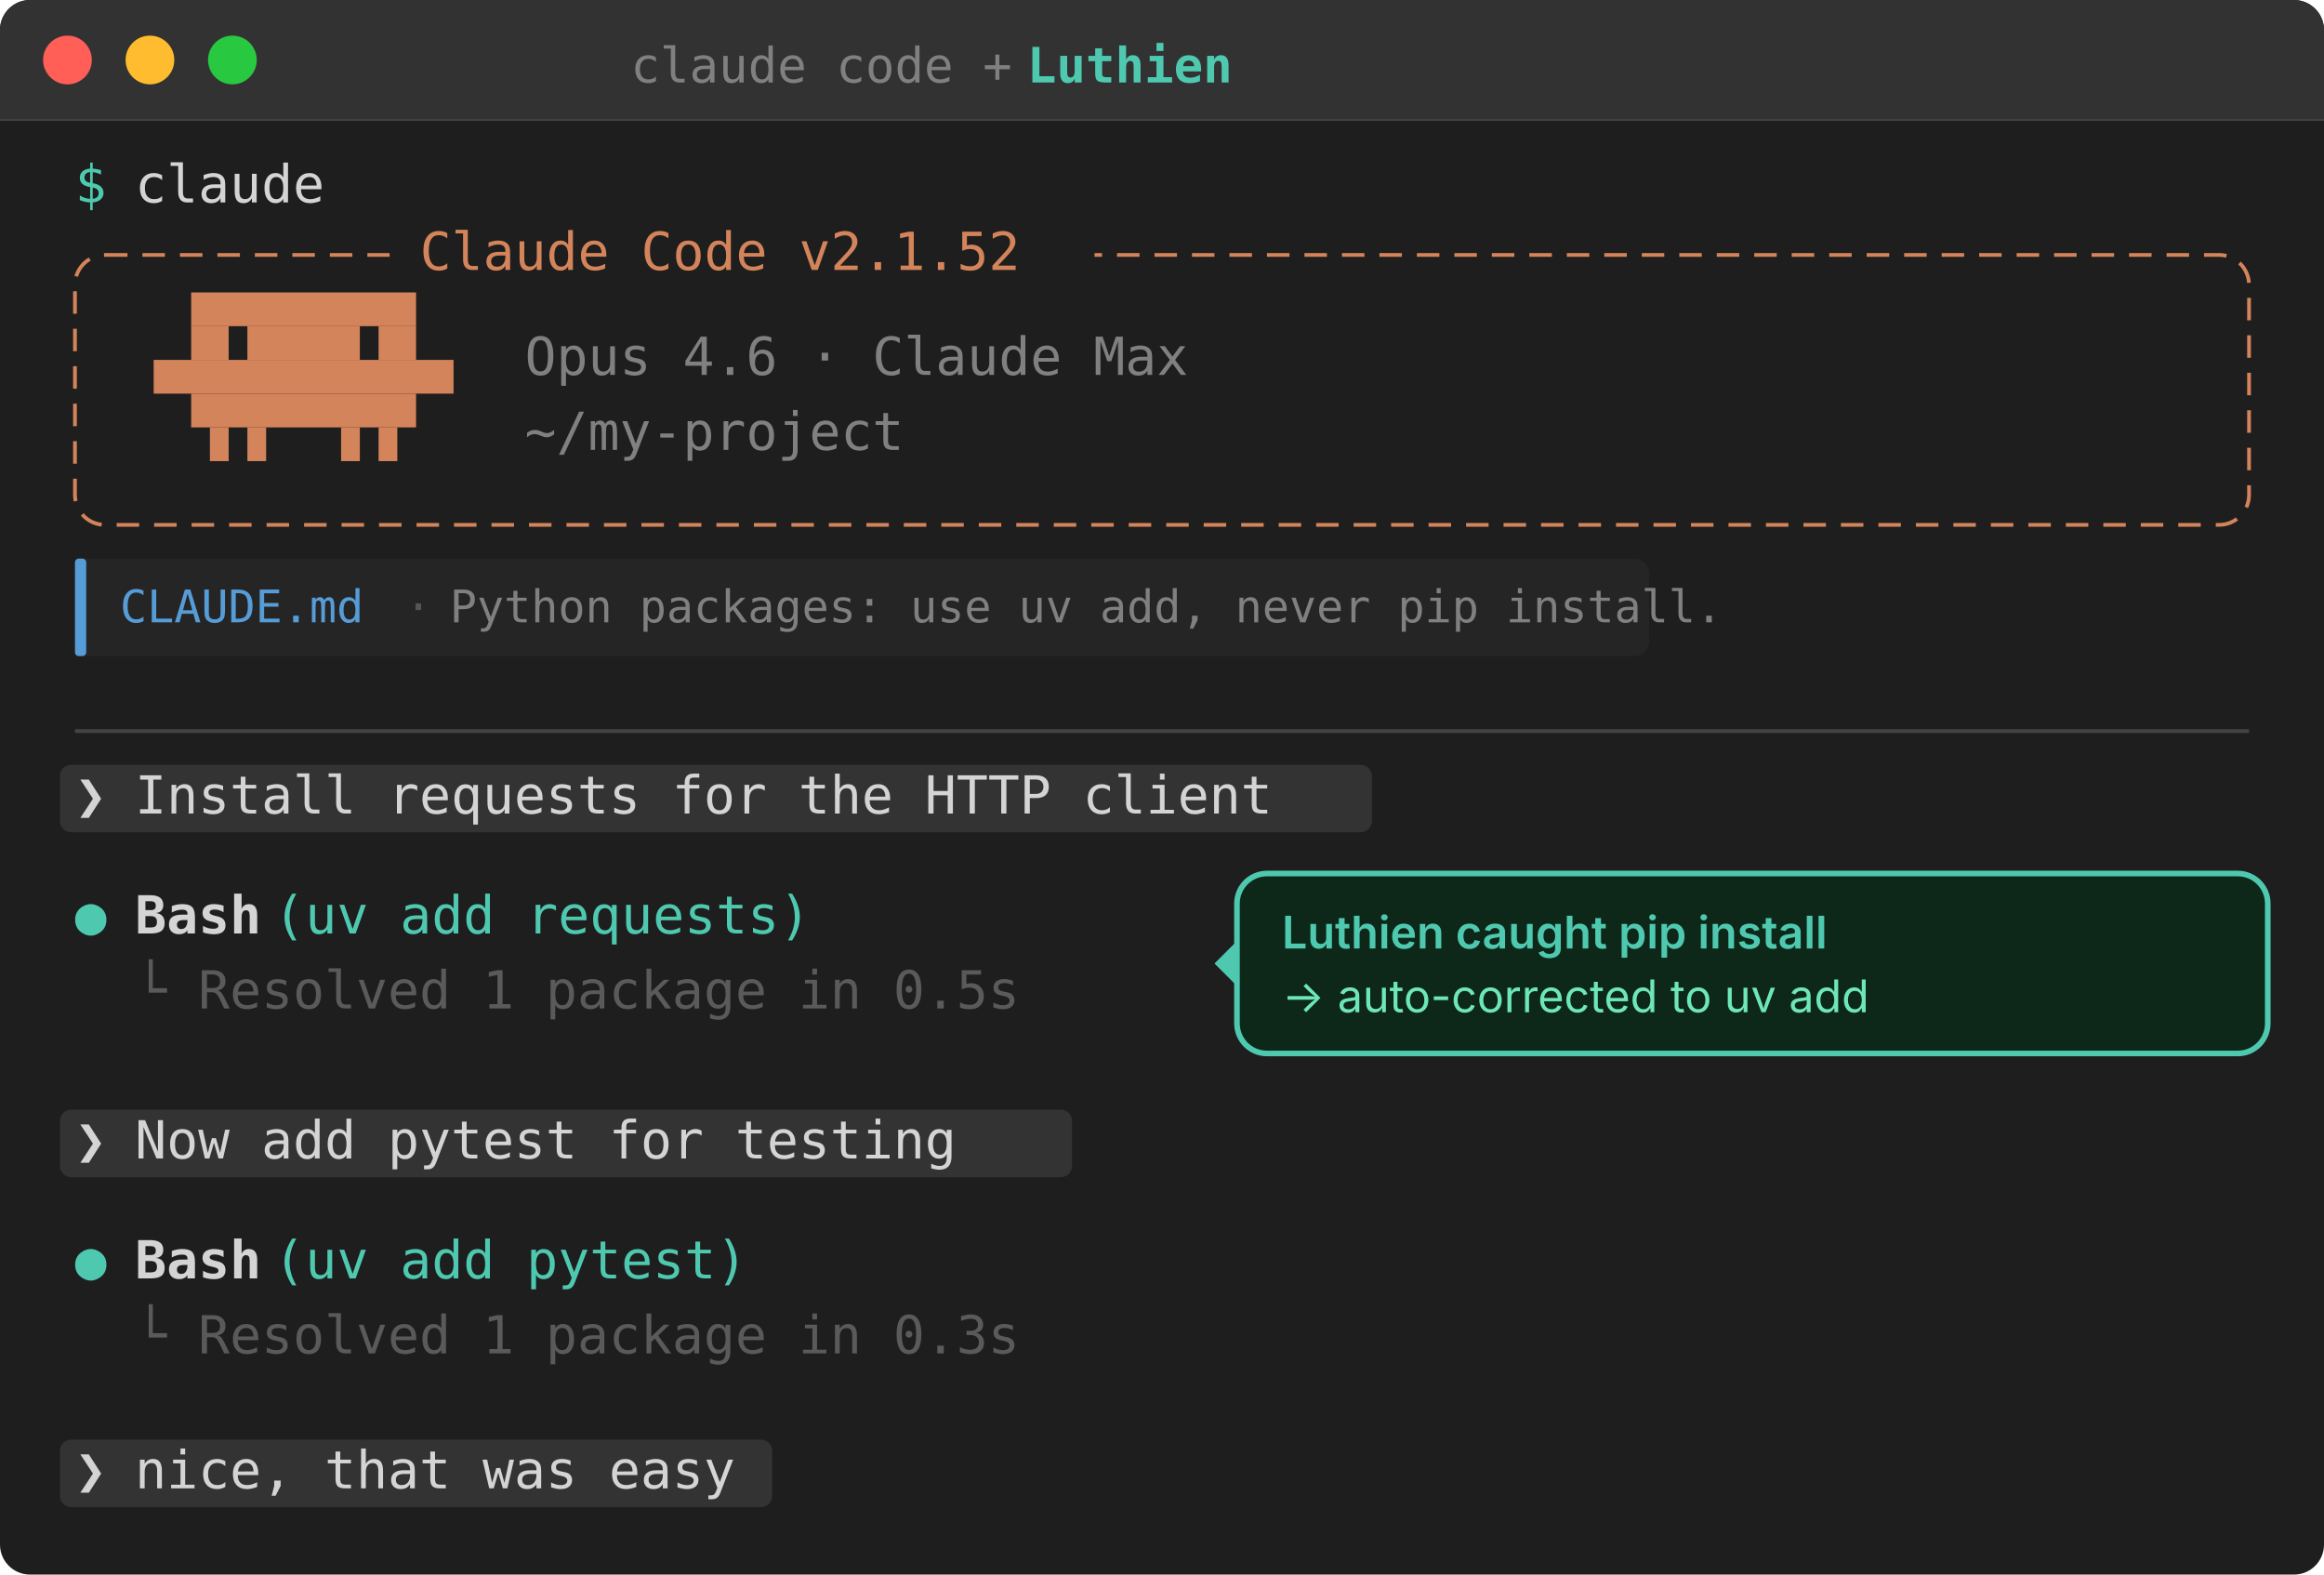
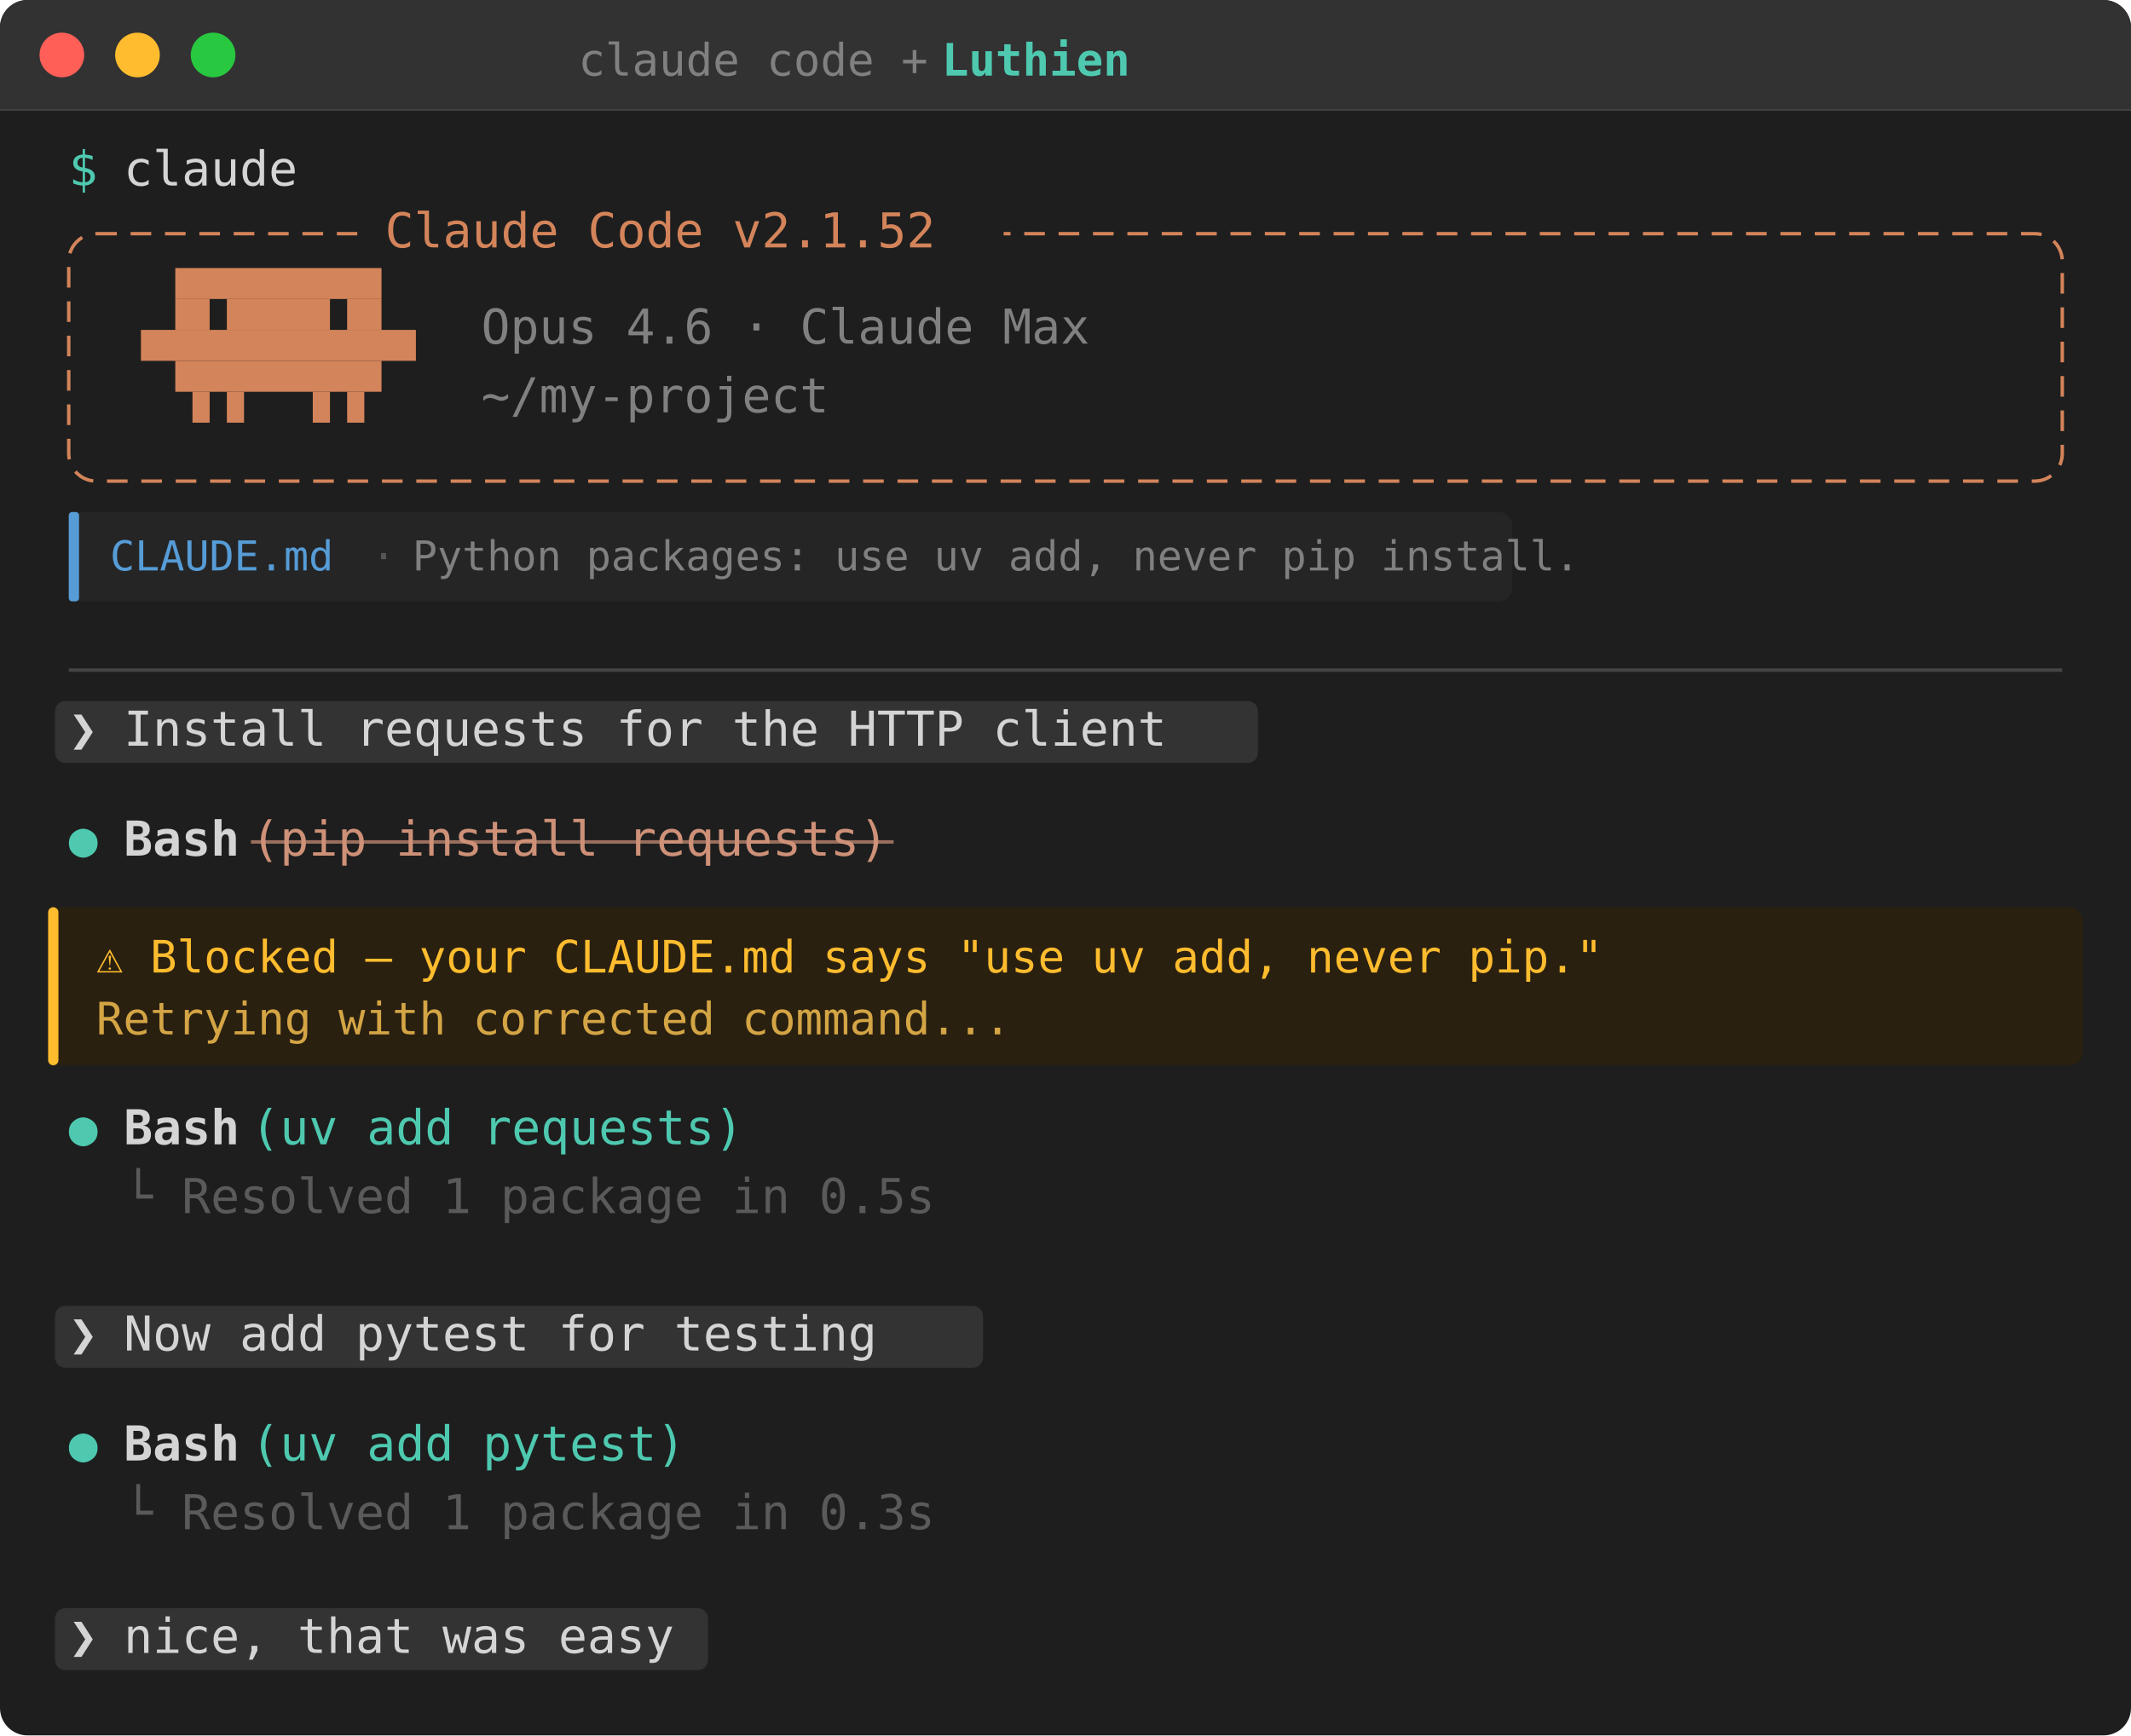
- <svg xmlns="http://www.w3.org/2000/svg" width="620" height="420" viewBox="0 0 620 420">
-   <rect width="620" height="420" rx="8" fill="#1e1e1e" />
+ <svg xmlns="http://www.w3.org/2000/svg" width="620" height="505" viewBox="0 0 620 505">
+   <rect width="620" height="505" rx="8" fill="#1e1e1e" />
  <rect width="620" height="32" rx="8" fill="#323233" />
  <rect y="24" width="620" height="8" fill="#323233" />
  <line x1="0" y1="32" x2="620" y2="32" stroke="#404040" stroke-width="0.5" />
  <circle cx="18" cy="16" r="6.5" fill="#ff5f57" />
  <circle cx="40" cy="16" r="6.5" fill="#febc2e" />
  <circle cx="62" cy="16" r="6.5" fill="#28c840" />
  <text x="270" y="22" text-anchor="end" fill="#808080" font-family="'SF Mono',Menlo,Consolas,monospace" font-size="13">claude code +</text>
  <text x="274" y="22" fill="#4ec9b0" font-family="'SF Mono',Menlo,Consolas,monospace" font-size="13" font-weight="bold">Luthien</text>
  <text x="20" y="54" fill="#4ec9b0" font-family="'SF Mono',Menlo,Consolas,monospace" font-size="14">$</text>
  <text x="36" y="54" fill="#d4d4d4" font-family="'SF Mono',Menlo,Consolas,monospace" font-size="14">claude</text>
  <rect x="20" y="68" width="580" height="72" rx="8" fill="none" stroke="#d4845a" stroke-width="1" stroke-dasharray="6,4" />
  <rect x="104" y="62" width="188" height="13" fill="#1e1e1e" />
  <text x="112" y="72" fill="#d4845a" font-family="'SF Mono',Menlo,Consolas,monospace" font-size="14">Claude Code v2.1.52</text>
  <g fill="#d4845a" transform="translate(36, 78)">
    <rect x="15" y="0" width="60" height="9" />
    <rect x="15" y="9" width="10" height="9" />
    <rect x="30" y="9" width="30" height="9" />
    <rect x="65" y="9" width="10" height="9" />
    <rect x="5" y="18" width="80" height="9" />
    <rect x="15" y="27" width="60" height="9" />
    <rect x="20" y="36" width="5" height="9" />
    <rect x="30" y="36" width="5" height="9" />
    <rect x="55" y="36" width="5" height="9" />
    <rect x="65" y="36" width="5" height="9" />
  </g>
  <text x="140" y="100" fill="#808080" font-family="'SF Mono',Menlo,Consolas,monospace" font-size="14">Opus 4.6 · Claude Max</text>
  <text x="140" y="120" fill="#808080" font-family="'SF Mono',Menlo,Consolas,monospace" font-size="14">~/my-project</text>
  <rect x="20" y="149" width="420" height="26" rx="4" fill="#252526" />
  <rect x="20" y="149" width="3" height="26" rx="1" fill="#569cd6" />
  <text x="32" y="166" fill="#569cd6" font-family="'SF Mono',Menlo,Consolas,monospace" font-size="12">CLAUDE.md</text>
  <text x="108" y="166" fill="#555555" font-family="'SF Mono',Menlo,Consolas,monospace" font-size="12">·</text>
  <text x="120" y="166" fill="#808080" font-family="'SF Mono',Menlo,Consolas,monospace" font-size="12">Python packages: use uv add, never pip install.</text>
  <line x1="20" y1="195" x2="600" y2="195" stroke="#444444" stroke-width="1" />
  <rect x="16" y="204" width="350" height="18" rx="3" fill="#333333" />
  <text x="20" y="217" fill="#d4d4d4" font-family="'SF Mono',Menlo,Consolas,monospace" font-size="14">❯</text>
  <text x="36" y="217" fill="#d4d4d4" font-family="'SF Mono',Menlo,Consolas,monospace" font-size="14">Install requests for the HTTP client</text>
  <text x="20" y="249" fill="#4ec9b0" font-family="'SF Mono',Menlo,Consolas,monospace" font-size="14">●</text>
  <text x="36" y="249" fill="#d4d4d4" font-family="'SF Mono',Menlo,Consolas,monospace" font-size="14" font-weight="bold">Bash</text>
-   <text x="73" y="249" fill="#4ec9b0" font-family="'SF Mono',Menlo,Consolas,monospace" font-size="14">(uv add requests)</text>
-   <text x="36" y="269" fill="#5a5a5a" font-family="'SF Mono',Menlo,Consolas,monospace" font-size="14">└ Resolved 1 package in 0.5s</text>
-   <rect x="330" y="233" width="275" height="48" rx="8" fill="#0d2818" stroke="#4ec9b0" stroke-width="1.5" />
-   <polygon points="324,257 330,251 330,263" fill="#4ec9b0" />
-   <text x="342" y="253" fill="#4ec9b0" font-family="system-ui,-apple-system,sans-serif" font-size="12" font-weight="600">Luthien caught pip install</text>
-   <text x="342" y="270" fill="#6ee7b7" font-family="system-ui,-apple-system,sans-serif" font-size="12">→ auto-corrected to uv add</text>
-   <rect x="16" y="296" width="270" height="18" rx="3" fill="#333333" />
-   <text x="20" y="309" fill="#d4d4d4" font-family="'SF Mono',Menlo,Consolas,monospace" font-size="14">❯</text>
-   <text x="36" y="309" fill="#d4d4d4" font-family="'SF Mono',Menlo,Consolas,monospace" font-size="14">Now add pytest for testing</text>
-   <text x="20" y="341" fill="#4ec9b0" font-family="'SF Mono',Menlo,Consolas,monospace" font-size="14">●</text>
-   <text x="36" y="341" fill="#d4d4d4" font-family="'SF Mono',Menlo,Consolas,monospace" font-size="14" font-weight="bold">Bash</text>
-   <text x="73" y="341" fill="#4ec9b0" font-family="'SF Mono',Menlo,Consolas,monospace" font-size="14">(uv add pytest)</text>
-   <text x="36" y="361" fill="#5a5a5a" font-family="'SF Mono',Menlo,Consolas,monospace" font-size="14">└ Resolved 1 package in 0.3s</text>
-   <rect x="16" y="384" width="190" height="18" rx="3" fill="#333333" />
-   <text x="20" y="397" fill="#d4d4d4" font-family="'SF Mono',Menlo,Consolas,monospace" font-size="14">❯</text>
-   <text x="36" y="397" fill="#d4d4d4" font-family="'SF Mono',Menlo,Consolas,monospace" font-size="14">nice, that was easy</text>
+   <text x="73" y="249" fill="#ce9178" font-family="'SF Mono',Menlo,Consolas,monospace" font-size="14">(pip install requests)</text>
+   <line x1="73" y1="245" x2="260" y2="245" stroke="#ce9178" stroke-width="1" opacity="0.7" />
+   <rect x="14" y="264" width="592" height="46" rx="4" fill="#2a2010" />
+   <rect x="14" y="264" width="3" height="46" rx="1.5" fill="#febc2e" />
+   <text x="28" y="283" fill="#febc2e" font-family="'SF Mono',Menlo,Consolas,monospace" font-size="13">⚠ Blocked — your CLAUDE.md says "use uv add, never pip."</text>
+   <text x="28" y="301" fill="#d4a545" font-family="'SF Mono',Menlo,Consolas,monospace" font-size="13">  Retrying with corrected command...</text>
+   <text x="20" y="333" fill="#4ec9b0" font-family="'SF Mono',Menlo,Consolas,monospace" font-size="14">●</text>
+   <text x="36" y="333" fill="#d4d4d4" font-family="'SF Mono',Menlo,Consolas,monospace" font-size="14" font-weight="bold">Bash</text>
+   <text x="73" y="333" fill="#4ec9b0" font-family="'SF Mono',Menlo,Consolas,monospace" font-size="14">(uv add requests)</text>
+   <text x="36" y="353" fill="#5a5a5a" font-family="'SF Mono',Menlo,Consolas,monospace" font-size="14">└ Resolved 1 package in 0.5s</text>
+   <rect x="16" y="380" width="270" height="18" rx="3" fill="#333333" />
+   <text x="20" y="393" fill="#d4d4d4" font-family="'SF Mono',Menlo,Consolas,monospace" font-size="14">❯</text>
+   <text x="36" y="393" fill="#d4d4d4" font-family="'SF Mono',Menlo,Consolas,monospace" font-size="14">Now add pytest for testing</text>
+   <text x="20" y="425" fill="#4ec9b0" font-family="'SF Mono',Menlo,Consolas,monospace" font-size="14">●</text>
+   <text x="36" y="425" fill="#d4d4d4" font-family="'SF Mono',Menlo,Consolas,monospace" font-size="14" font-weight="bold">Bash</text>
+   <text x="73" y="425" fill="#4ec9b0" font-family="'SF Mono',Menlo,Consolas,monospace" font-size="14">(uv add pytest)</text>
+   <text x="36" y="445" fill="#5a5a5a" font-family="'SF Mono',Menlo,Consolas,monospace" font-size="14">└ Resolved 1 package in 0.3s</text>
+   <rect x="16" y="468" width="190" height="18" rx="3" fill="#333333" />
+   <text x="20" y="481" fill="#d4d4d4" font-family="'SF Mono',Menlo,Consolas,monospace" font-size="14">❯</text>
+   <text x="36" y="481" fill="#d4d4d4" font-family="'SF Mono',Menlo,Consolas,monospace" font-size="14">nice, that was easy</text>
</svg>
